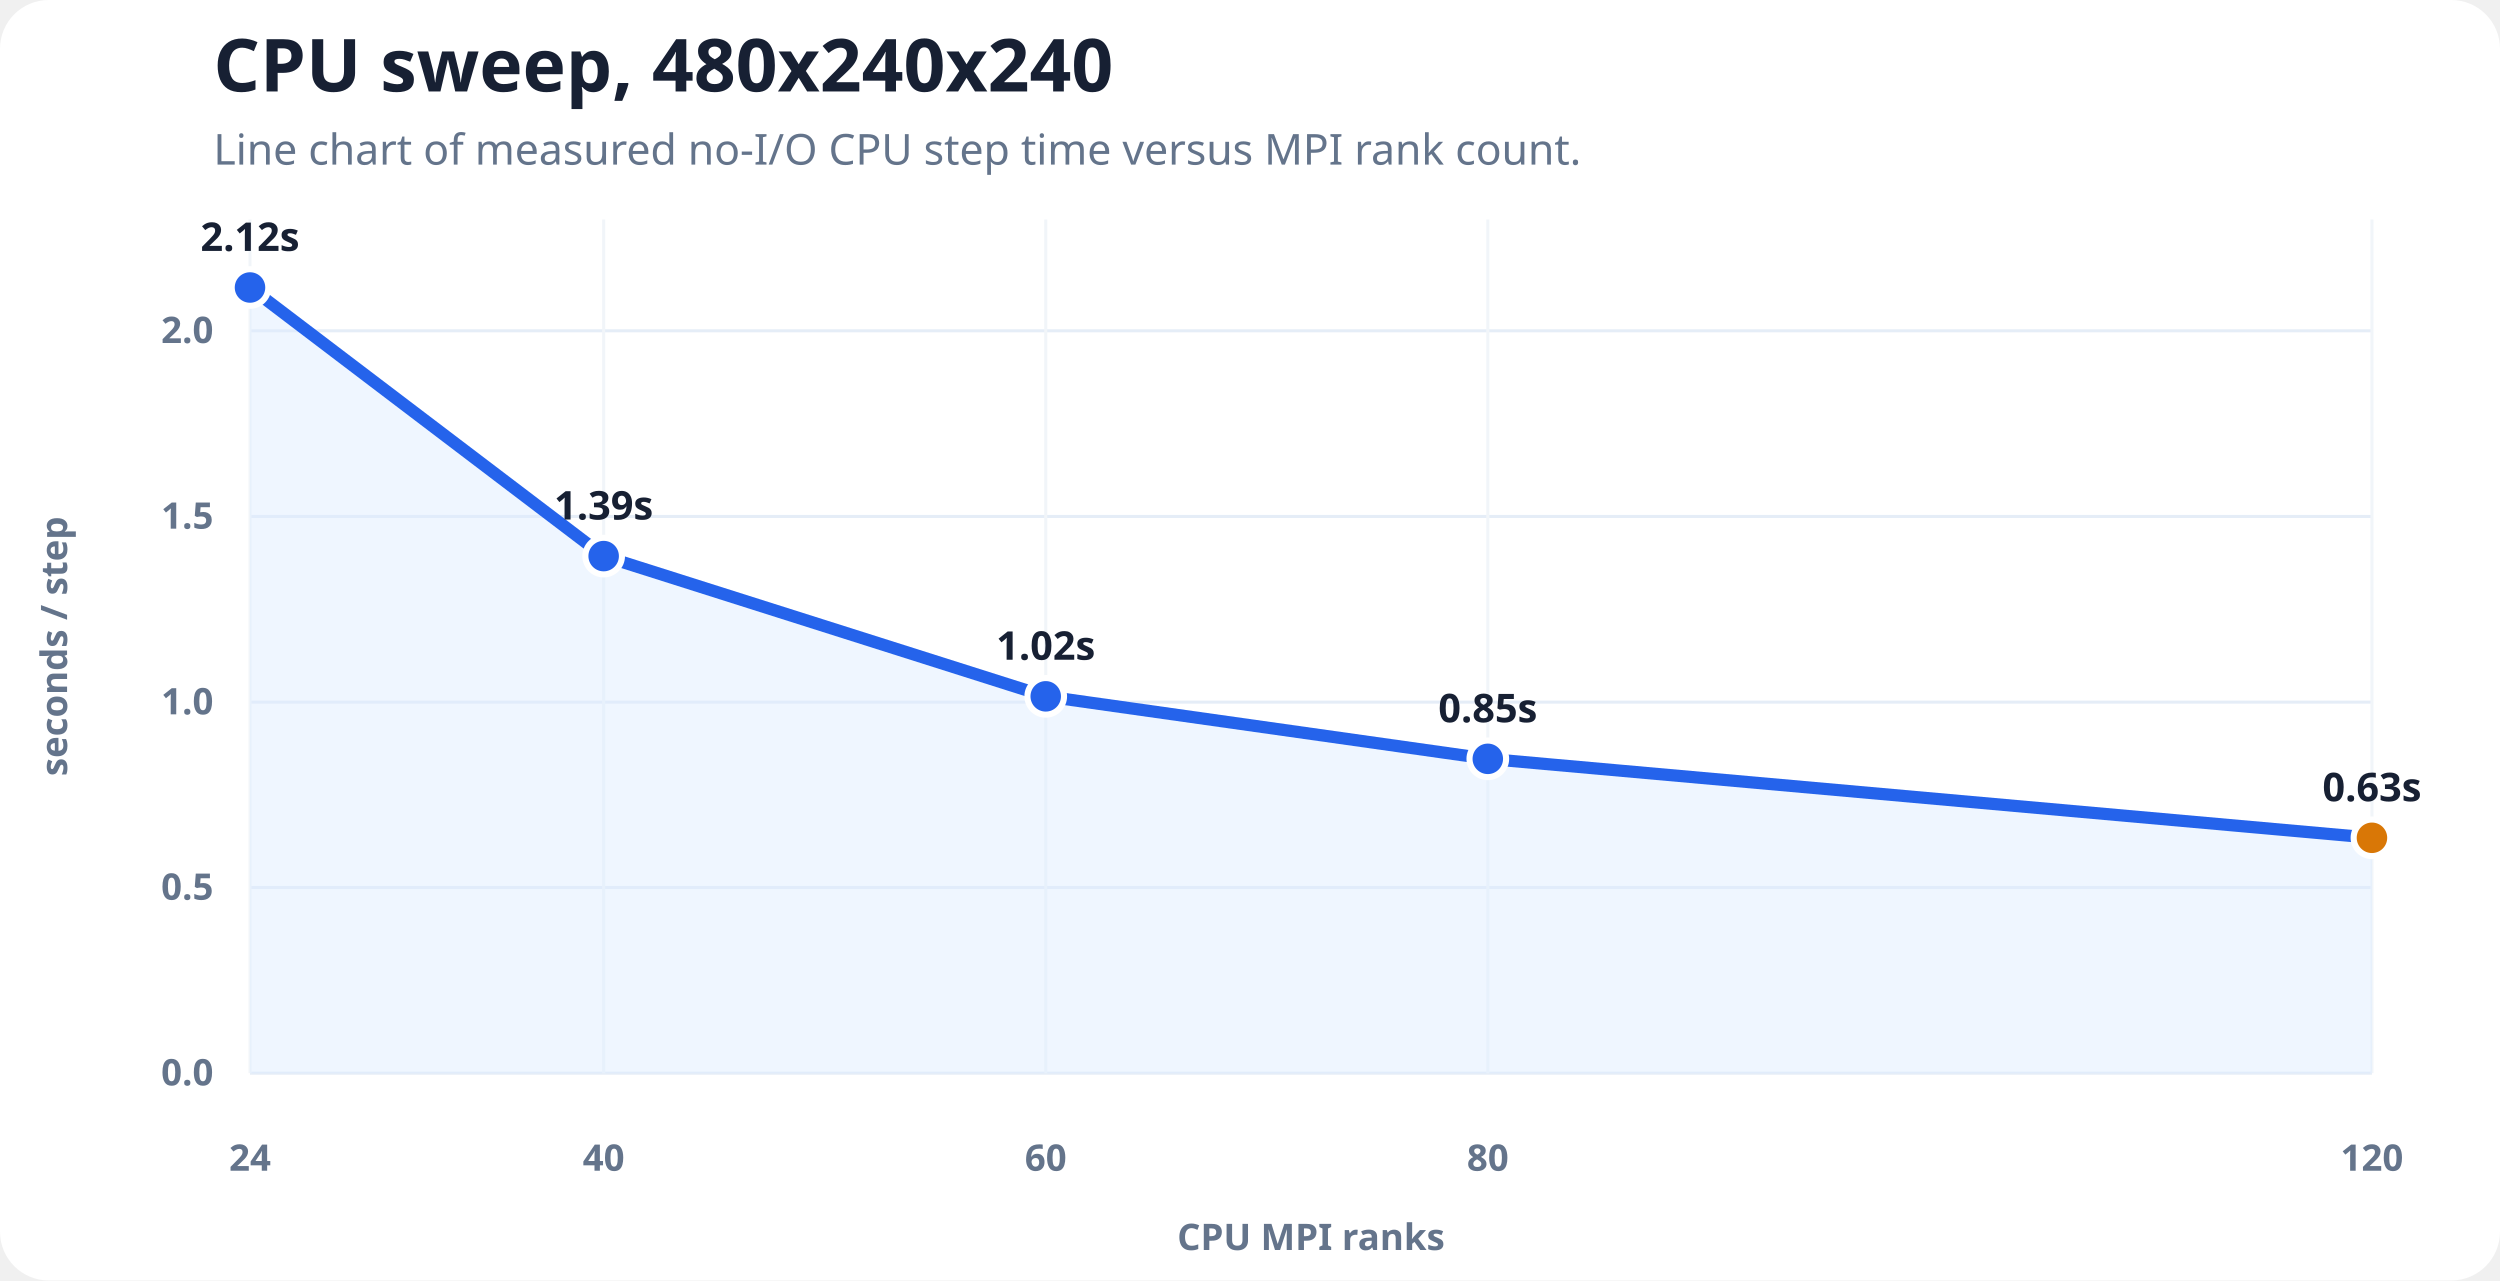
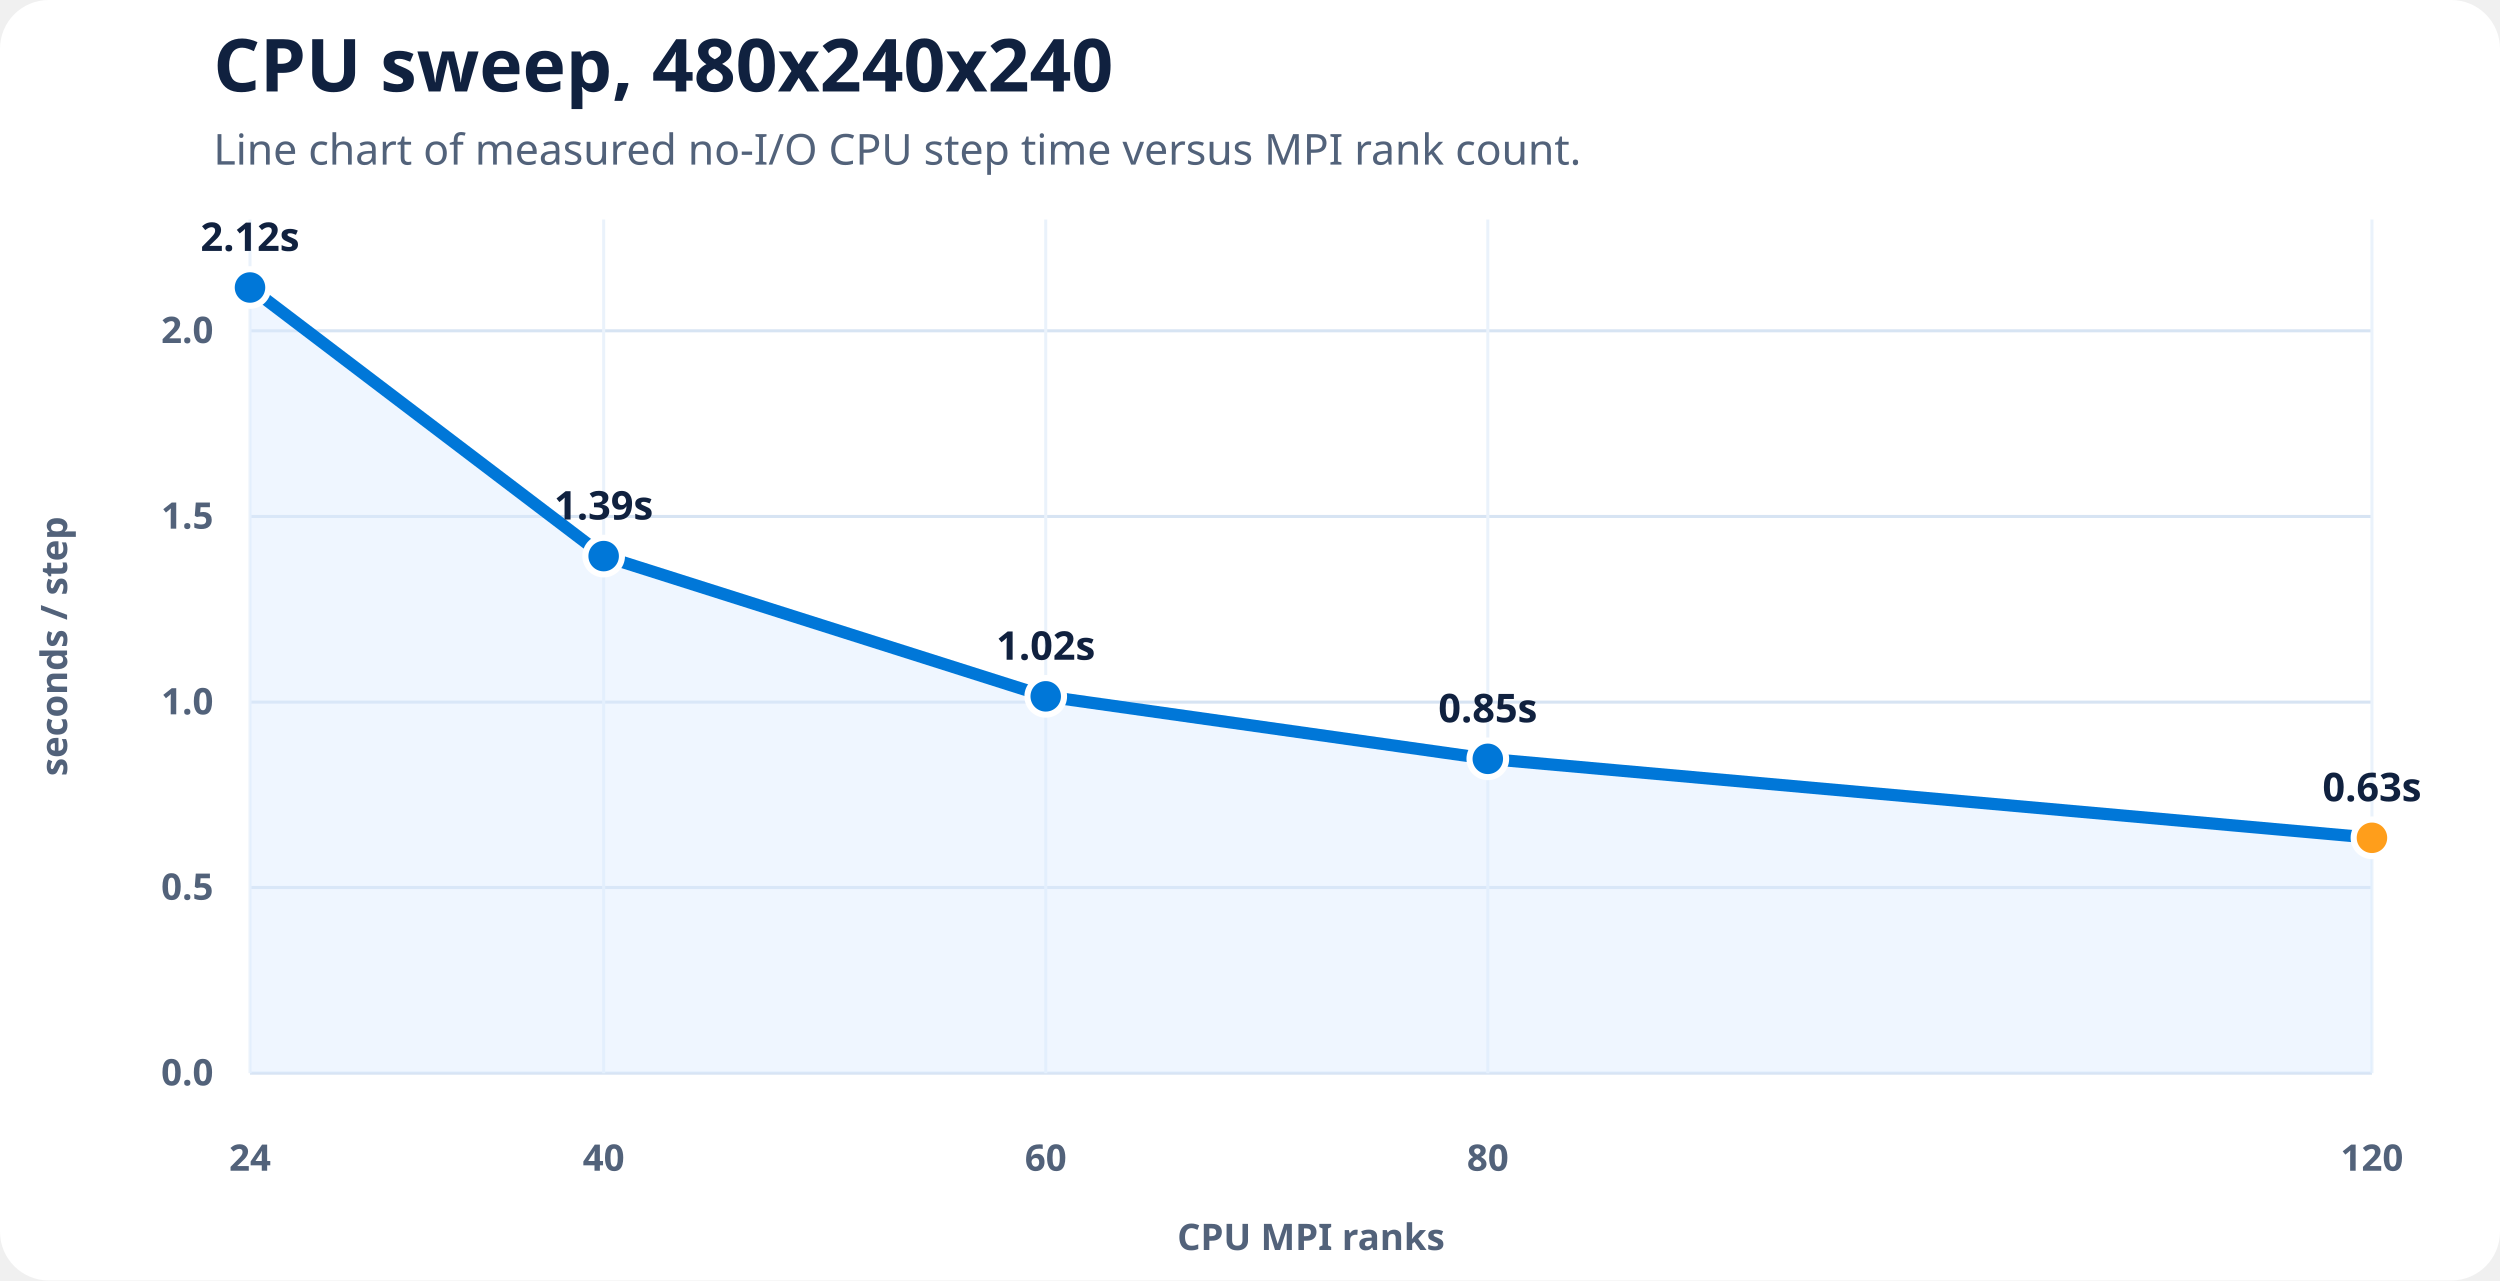
<svg xmlns="http://www.w3.org/2000/svg" viewBox="0 0 820 420" role="img" aria-labelledby="title desc">
-   <style>.title{font:800 24px system-ui,sans-serif;fill:#172033}.sub{font:500 14px system-ui,sans-serif;fill:#64748b}.axis{font:600 12px system-ui,sans-serif;fill:#64748b}.label{font:700 13px system-ui,sans-serif;fill:#172033}</style>
+   <style>.title{font:800 24px system-ui,sans-serif;fill:#10213F}.sub{font:500 14px system-ui,sans-serif;fill:#52627A}.axis{font:600 12px system-ui,sans-serif;fill:#52627A}.label{font:700 13px system-ui,sans-serif;fill:#10213F}</style>
  <rect fill="#fff" width="820" height="420" rx="16" />
  <text x="70" y="30" class="title">CPU sweep, 480x240x240</text>
  <text x="70" y="54" class="sub">Line chart of measured no-I/O CPU step time versus MPI rank count.</text>
-   <line x1="82" y1="352.0" x2="778" y2="352.0" stroke="#e5edf7" />
+   <line x1="82" y1="352.0" x2="778" y2="352.0" stroke="#D7E4F3" />
  <text x="70" y="356.0" text-anchor="end" class="axis">0.0</text>
-   <line x1="82" y1="291.1" x2="778" y2="291.1" stroke="#e5edf7" />
+   <line x1="82" y1="291.1" x2="778" y2="291.1" stroke="#D7E4F3" />
  <text x="70" y="295.1" text-anchor="end" class="axis">0.5</text>
-   <line x1="82" y1="230.3" x2="778" y2="230.3" stroke="#e5edf7" />
+   <line x1="82" y1="230.3" x2="778" y2="230.3" stroke="#D7E4F3" />
  <text x="70" y="234.3" text-anchor="end" class="axis">1.0</text>
-   <line x1="82" y1="169.4" x2="778" y2="169.4" stroke="#e5edf7" />
+   <line x1="82" y1="169.4" x2="778" y2="169.4" stroke="#D7E4F3" />
  <text x="70" y="173.4" text-anchor="end" class="axis">1.5</text>
-   <line x1="82" y1="108.5" x2="778" y2="108.5" stroke="#e5edf7" />
+   <line x1="82" y1="108.5" x2="778" y2="108.5" stroke="#D7E4F3" />
  <text x="70" y="112.5" text-anchor="end" class="axis">2.0</text>
-   <line x1="82.0" y1="72" x2="82.0" y2="352" stroke="#f1f5f9" />
+   <line x1="82.0" y1="72" x2="82.0" y2="352" stroke="#EAF2FB" />
  <text x="82.0" y="384" text-anchor="middle" class="axis">24</text>
-   <line x1="198.0" y1="72" x2="198.0" y2="352" stroke="#f1f5f9" />
+   <line x1="198.0" y1="72" x2="198.0" y2="352" stroke="#EAF2FB" />
  <text x="198.0" y="384" text-anchor="middle" class="axis">40</text>
-   <line x1="343.0" y1="72" x2="343.0" y2="352" stroke="#f1f5f9" />
+   <line x1="343.0" y1="72" x2="343.0" y2="352" stroke="#EAF2FB" />
  <text x="343.0" y="384" text-anchor="middle" class="axis">60</text>
-   <line x1="488.0" y1="72" x2="488.0" y2="352" stroke="#f1f5f9" />
+   <line x1="488.0" y1="72" x2="488.0" y2="352" stroke="#EAF2FB" />
  <text x="488.0" y="384" text-anchor="middle" class="axis">80</text>
-   <line x1="778.0" y1="72" x2="778.0" y2="352" stroke="#f1f5f9" />
+   <line x1="778.0" y1="72" x2="778.0" y2="352" stroke="#EAF2FB" />
  <text x="778.0" y="384" text-anchor="middle" class="axis">120</text>
  <polygon points="82.0,94.3 198.0,182.4 343.0,228.4 488.0,248.9 778.0,274.8 778.0,352.0 82.0,352.0" fill="#dbeafe" opacity="0.45" />
-   <polyline points="82.0,94.3 198.0,182.4 343.0,228.4 488.0,248.9 778.0,274.8" fill="none" stroke="#2563eb" stroke-width="4" stroke-linejoin="round" stroke-linecap="round" />
-   <circle cx="82.0" cy="94.3" r="6" fill="#2563eb" stroke="#fff" stroke-width="2" />
+   <polyline points="82.0,94.3 198.0,182.4 343.0,228.4 488.0,248.9 778.0,274.8" fill="none" stroke="#0077D8" stroke-width="4" stroke-linejoin="round" stroke-linecap="round" />
+   <circle cx="82.0" cy="94.3" r="6" fill="#0077D8" stroke="#fff" stroke-width="2" />
  <text x="82.0" y="82.3" text-anchor="middle" class="label">2.12s</text>
-   <circle cx="198.0" cy="182.4" r="6" fill="#2563eb" stroke="#fff" stroke-width="2" />
+   <circle cx="198.0" cy="182.4" r="6" fill="#0077D8" stroke="#fff" stroke-width="2" />
  <text x="198.0" y="170.4" text-anchor="middle" class="label">1.39s</text>
-   <circle cx="343.0" cy="228.4" r="6" fill="#2563eb" stroke="#fff" stroke-width="2" />
+   <circle cx="343.0" cy="228.4" r="6" fill="#0077D8" stroke="#fff" stroke-width="2" />
  <text x="343.0" y="216.4" text-anchor="middle" class="label">1.02s</text>
-   <circle cx="488.0" cy="248.9" r="6" fill="#2563eb" stroke="#fff" stroke-width="2" />
+   <circle cx="488.0" cy="248.9" r="6" fill="#0077D8" stroke="#fff" stroke-width="2" />
  <text x="488.0" y="236.9" text-anchor="middle" class="label">0.85s</text>
-   <circle cx="778.0" cy="274.8" r="6" fill="#d97706" stroke="#fff" stroke-width="2" />
+   <circle cx="778.0" cy="274.8" r="6" fill="#FF9E1B" stroke="#fff" stroke-width="2" />
  <text x="778.0" y="262.8" text-anchor="middle" class="label">0.63s</text>
  <text x="430.0" y="410" text-anchor="middle" class="axis">CPU MPI ranks</text>
  <text x="22" y="212.0" text-anchor="middle" transform="rotate(-90 22 212.0)" class="axis">seconds / step</text>
</svg>
